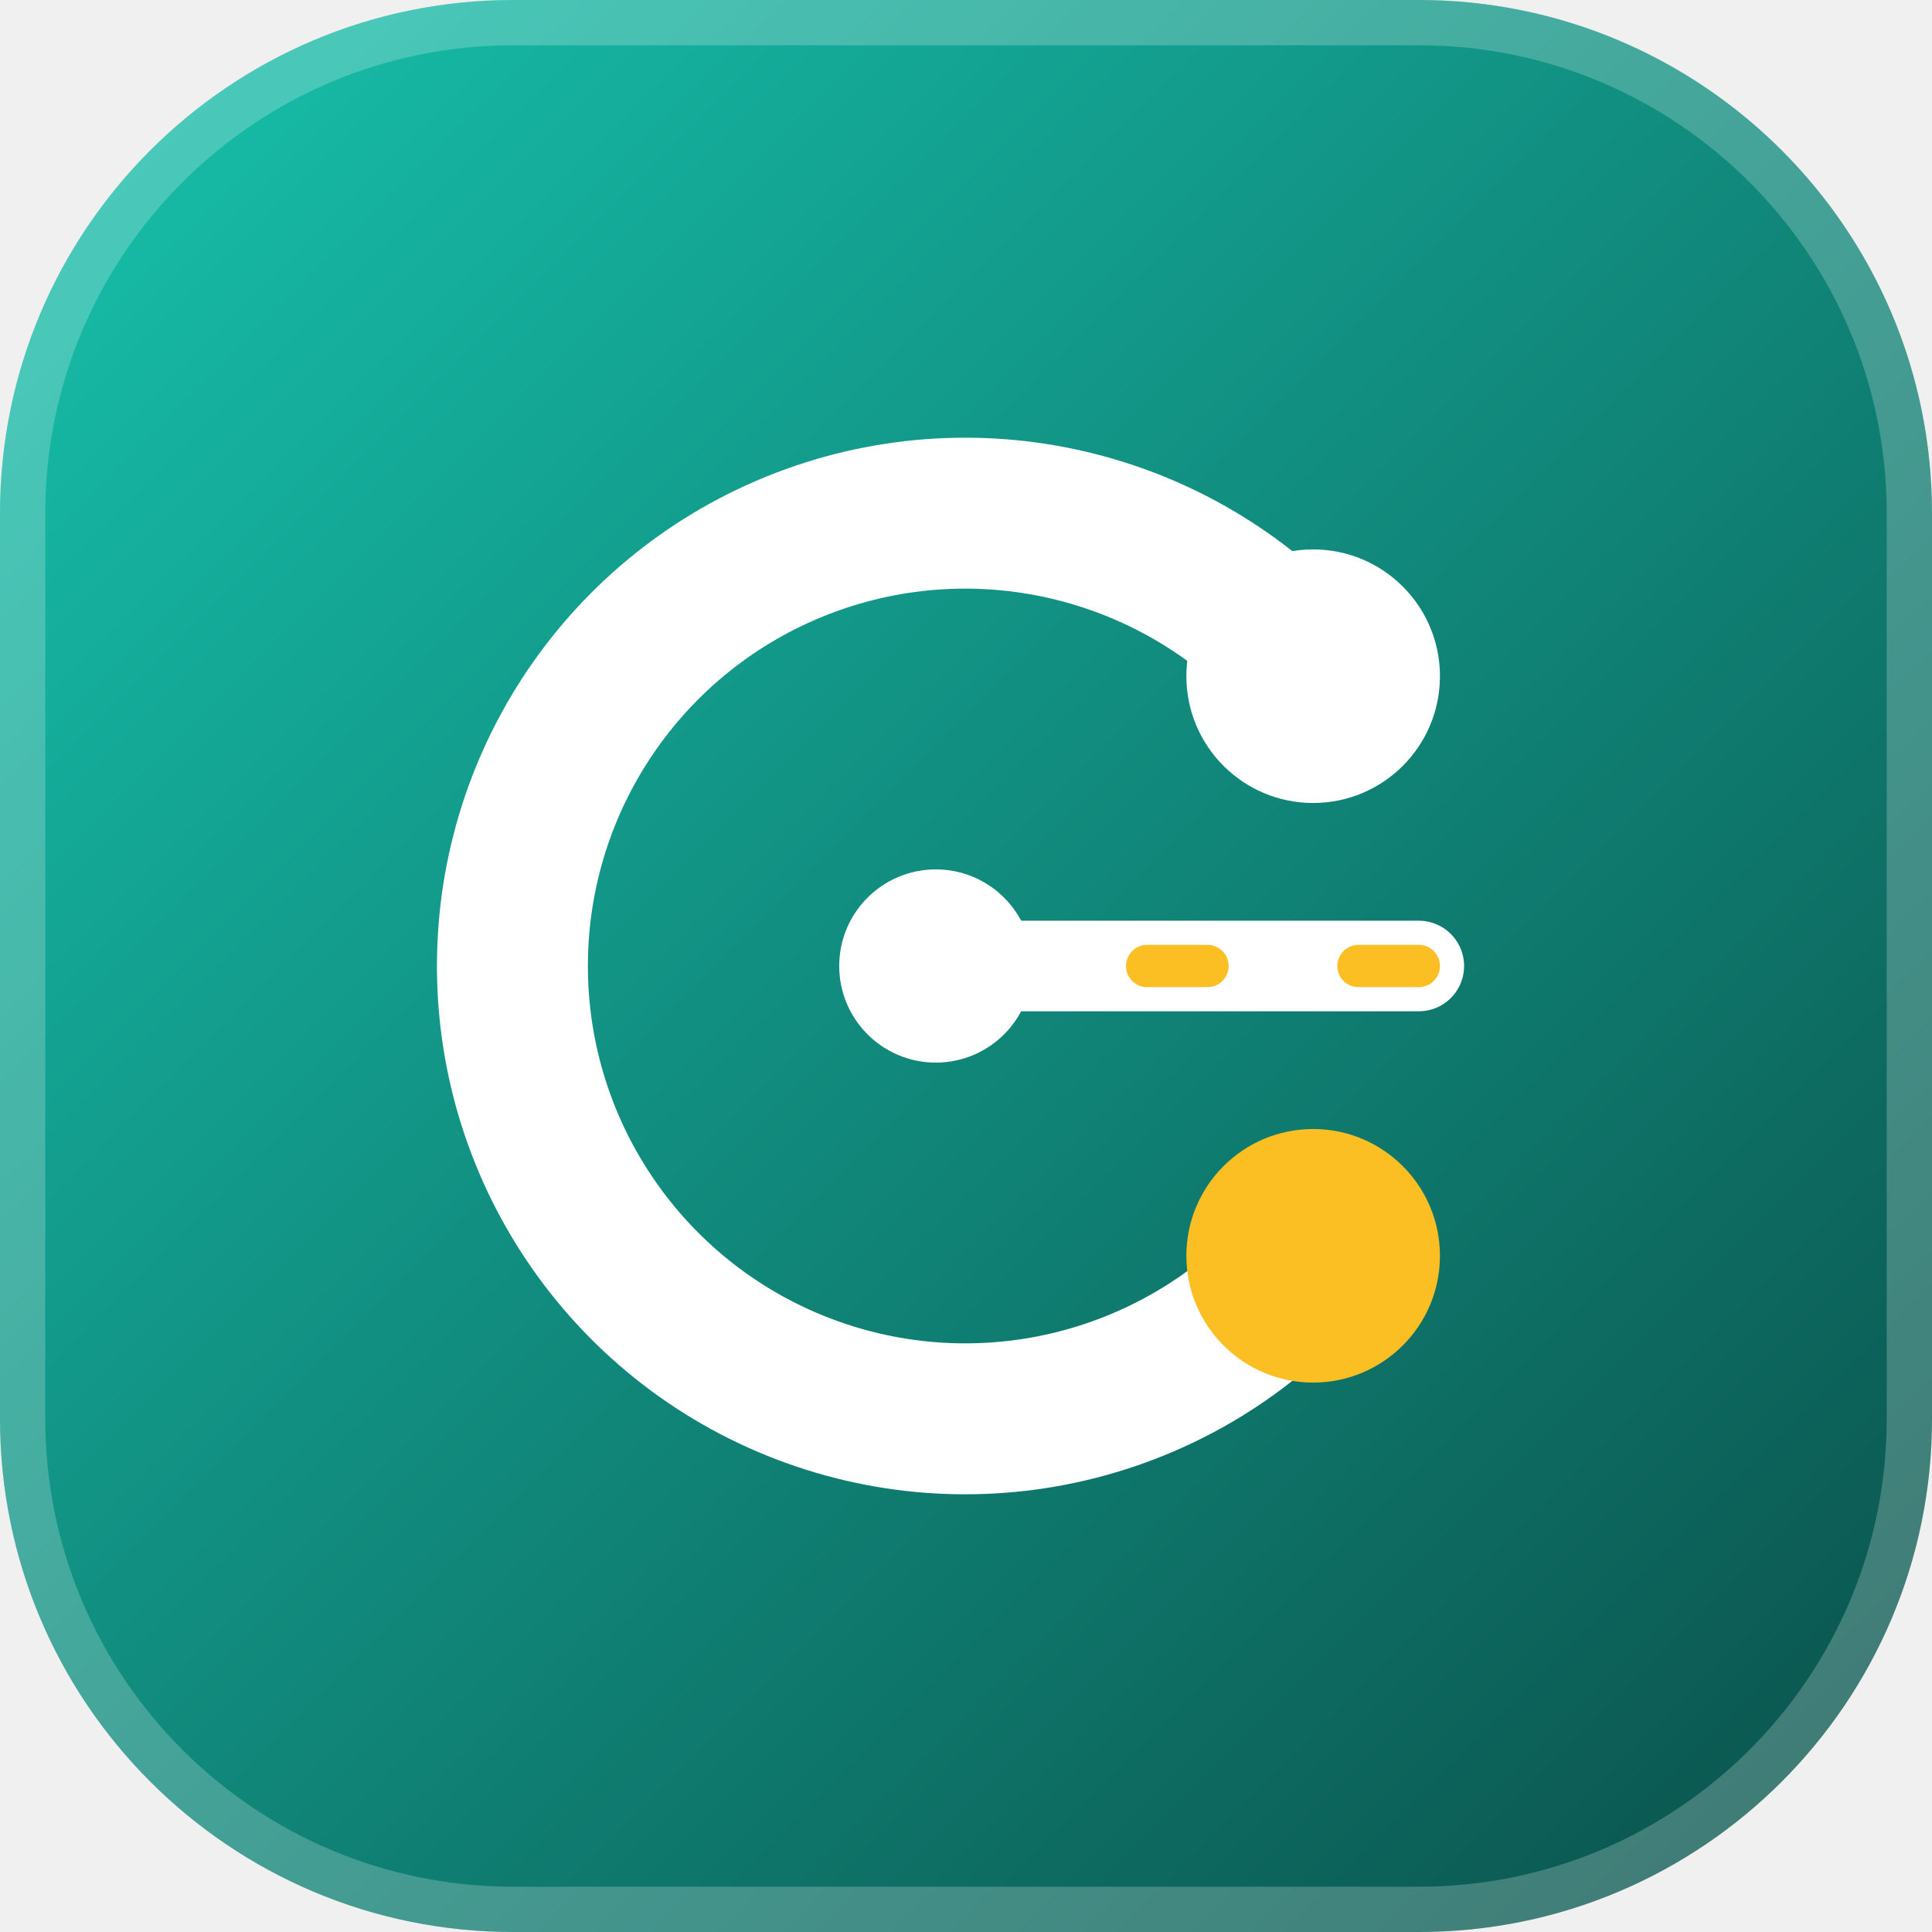
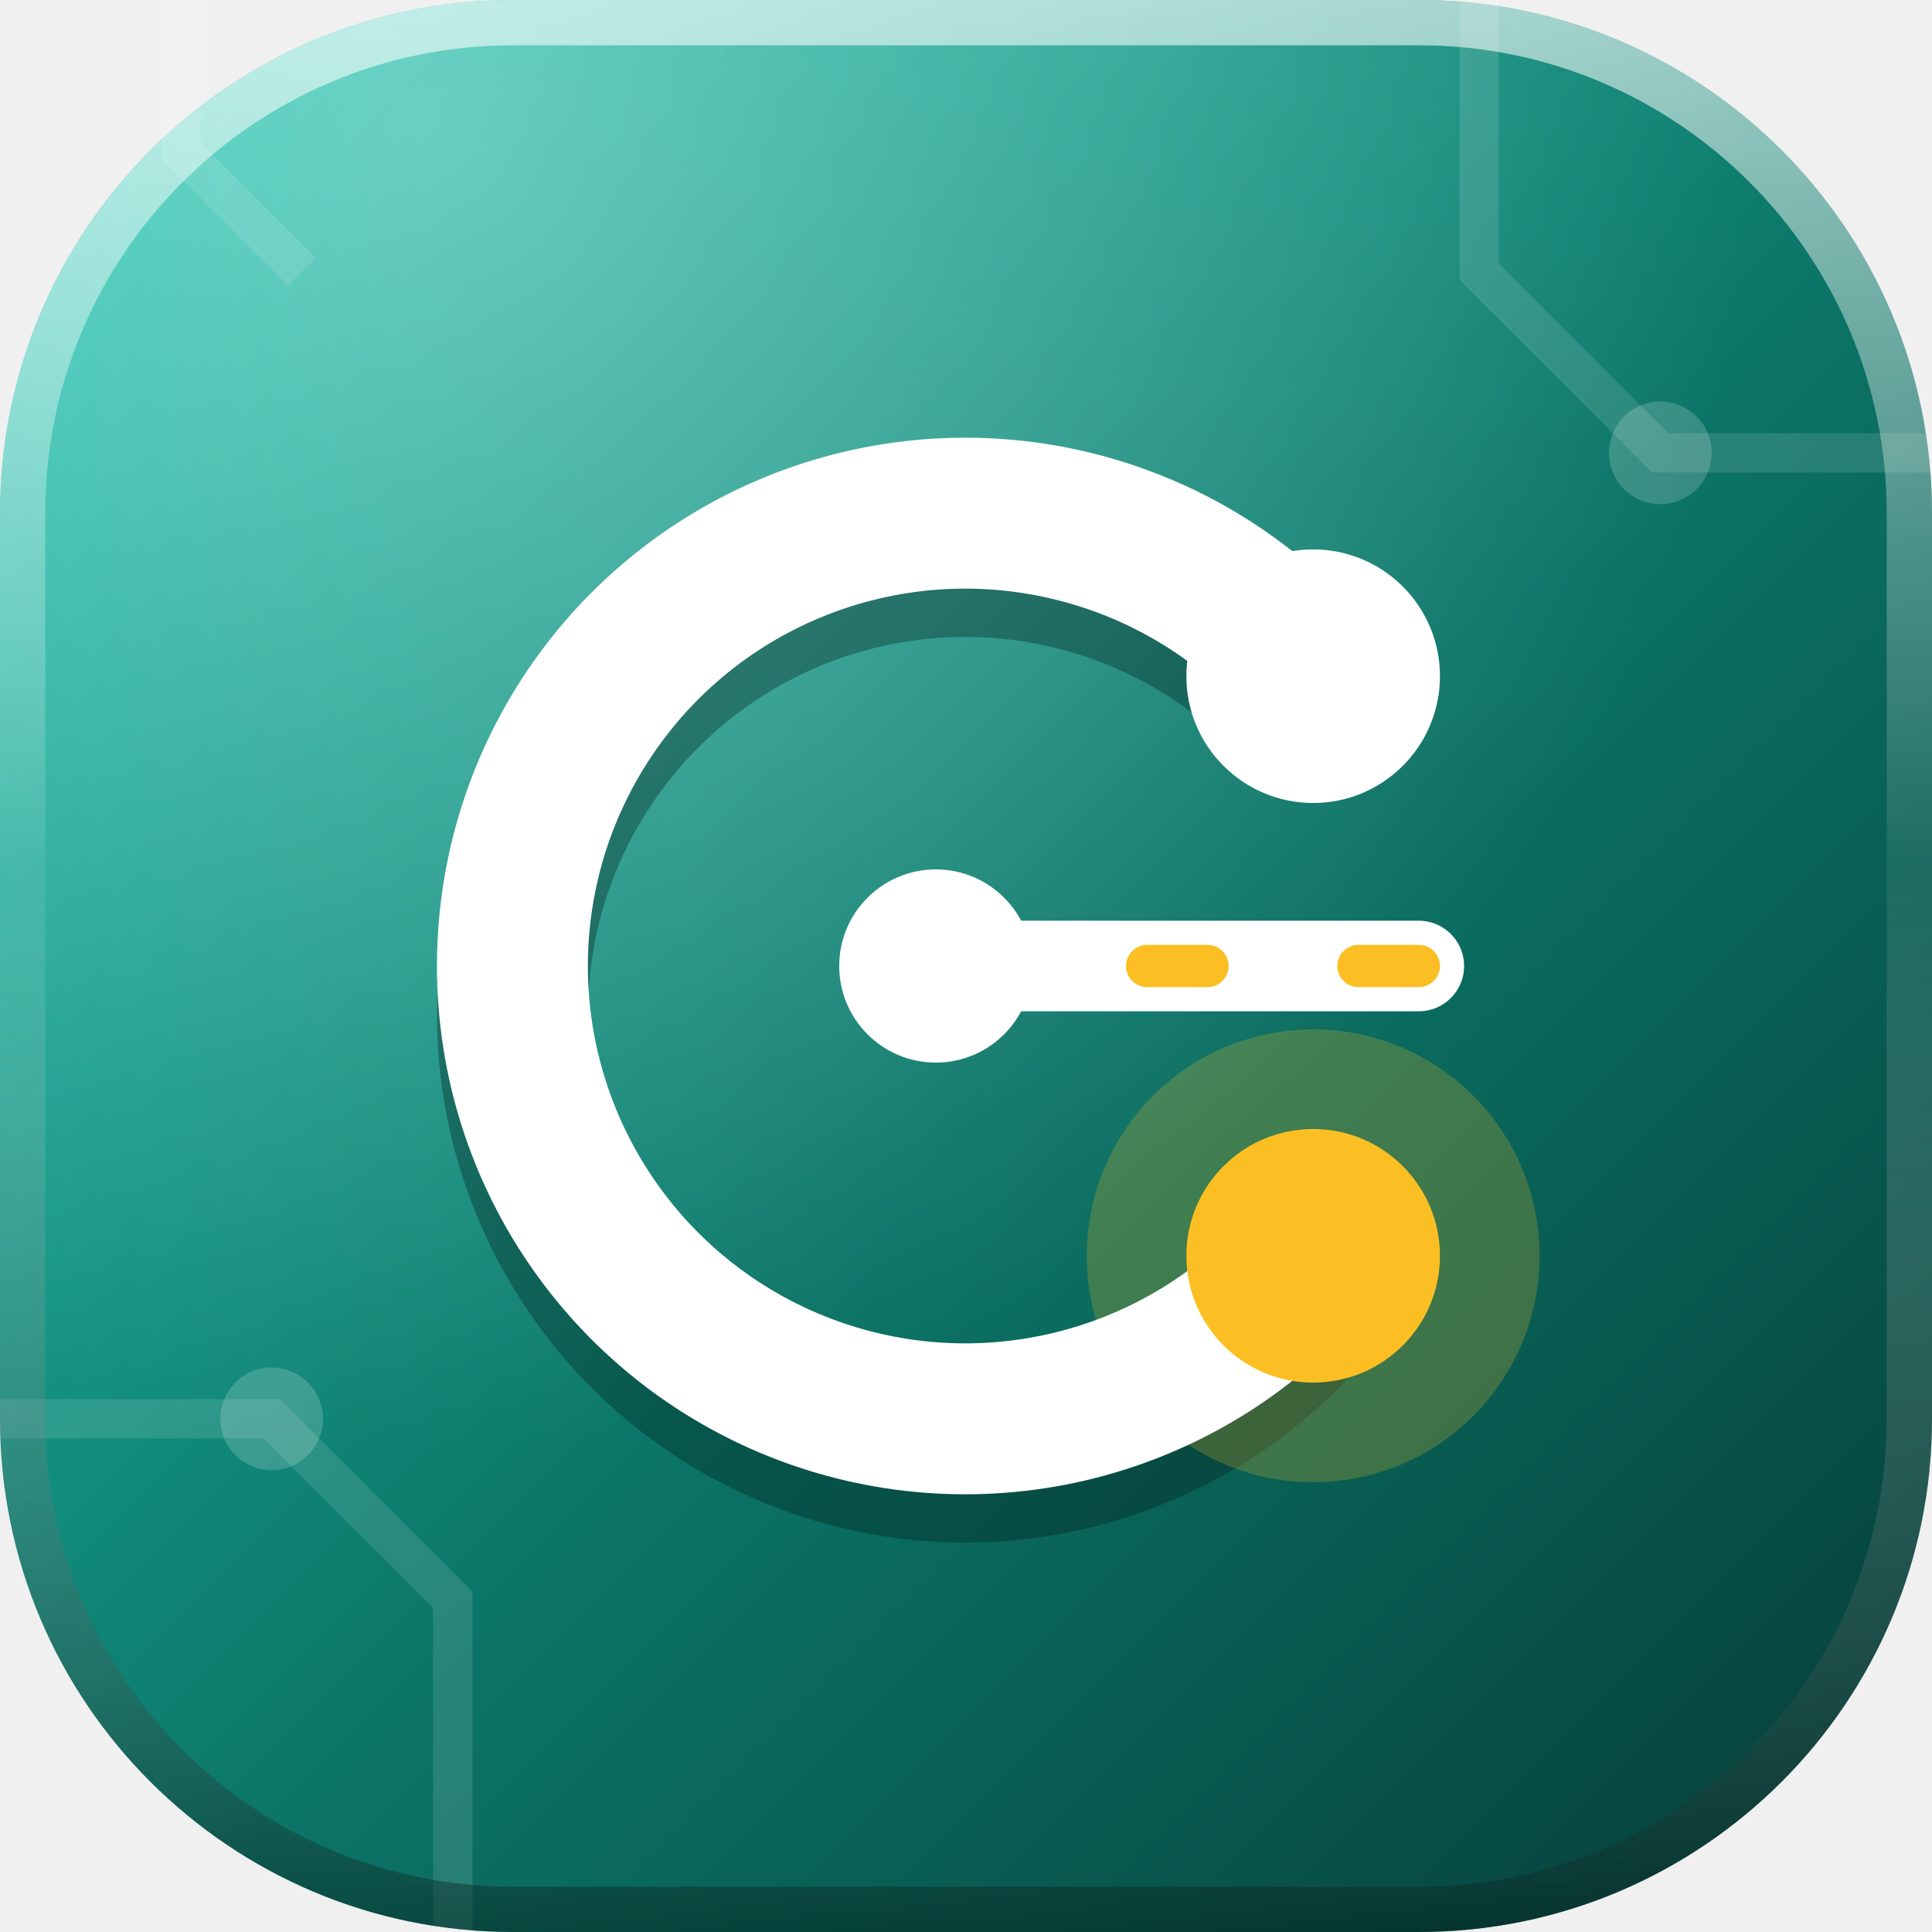
<svg xmlns="http://www.w3.org/2000/svg" width="512" height="512" viewBox="0 0 64 64" fill="none" aria-label="Il Circuito">
  <defs>
    <linearGradient id="lg" x1="0" y1="0" x2="64" y2="64" gradientUnits="userSpaceOnUse">
-       <stop stop-color="#17C3AE" />
-       <stop offset="1" stop-color="#0A4F49" />
+       <stop stop-color="#22CDB7" />
+       <stop offset=".55" stop-color="#0B7466" />
+       <stop offset="1" stop-color="#063B36" />
+     </linearGradient>
+     <radialGradient id="gl" cx="14" cy="4" r="44" gradientUnits="userSpaceOnUse">
+       <stop stop-color="#fff" stop-opacity=".34" />
+       <stop offset="1" stop-color="#fff" stop-opacity="0" />
+     </radialGradient>
+     <linearGradient id="rim" x1="0" y1="0" x2="0" y2="64" gradientUnits="userSpaceOnUse">
+       <stop stop-color="#fff" stop-opacity=".6" />
+       <stop offset=".45" stop-color="#fff" stop-opacity=".08" />
+       <stop offset="1" stop-color="#021C19" stop-opacity=".45" />
    </linearGradient>
  </defs>
  <rect width="64" height="64" rx="17" fill="url(#lg)" />
-   <rect x=".75" y=".75" width="62.5" height="62.5" rx="16.25" stroke="#fff" stroke-opacity=".22" stroke-width="1.5" />
+   <path d="M0 47H9L15 53V64M64 15H55L49 9V0M6 0V5L10 9" stroke="#fff" stroke-opacity=".12" stroke-width="1.3" />
+   <circle cx="9" cy="47" r="1.7" fill="#fff" fill-opacity=".18" />
+   <circle cx="55" cy="15" r="1.7" fill="#fff" fill-opacity=".18" />
+   <rect width="64" height="64" rx="17" fill="url(#gl)" />
+   <rect x=".75" y=".75" width="62.5" height="62.5" rx="16.25" stroke="url(#rim)" stroke-width="1.5" />
+   <path d="M43.5 22.4A15 15 0 1 0 43.5 41.6" stroke="#021F1B" stroke-opacity=".35" stroke-width="5" stroke-linecap="round" transform="translate(0 1.6)" />
+   <circle cx="43.5" cy="41.6" r="7.5" fill="#FBBF24" fill-opacity=".22" />
  <path d="M43.5 22.4A15 15 0 1 0 43.5 41.6" stroke="#fff" stroke-width="5" stroke-linecap="round" />
  <path d="M31 32H47" stroke="#fff" stroke-width="3" stroke-linecap="round" />
  <path d="M31 32H47" stroke="#FBBF24" stroke-width="1.4" stroke-linecap="round" stroke-dasharray="2 5" />
  <circle cx="43.5" cy="22.4" r="4.2" fill="#fff" />
  <circle cx="43.5" cy="41.6" r="4.2" fill="#FBBF24" />
  <circle cx="31" cy="32" r="3.2" fill="#fff" />
</svg>
